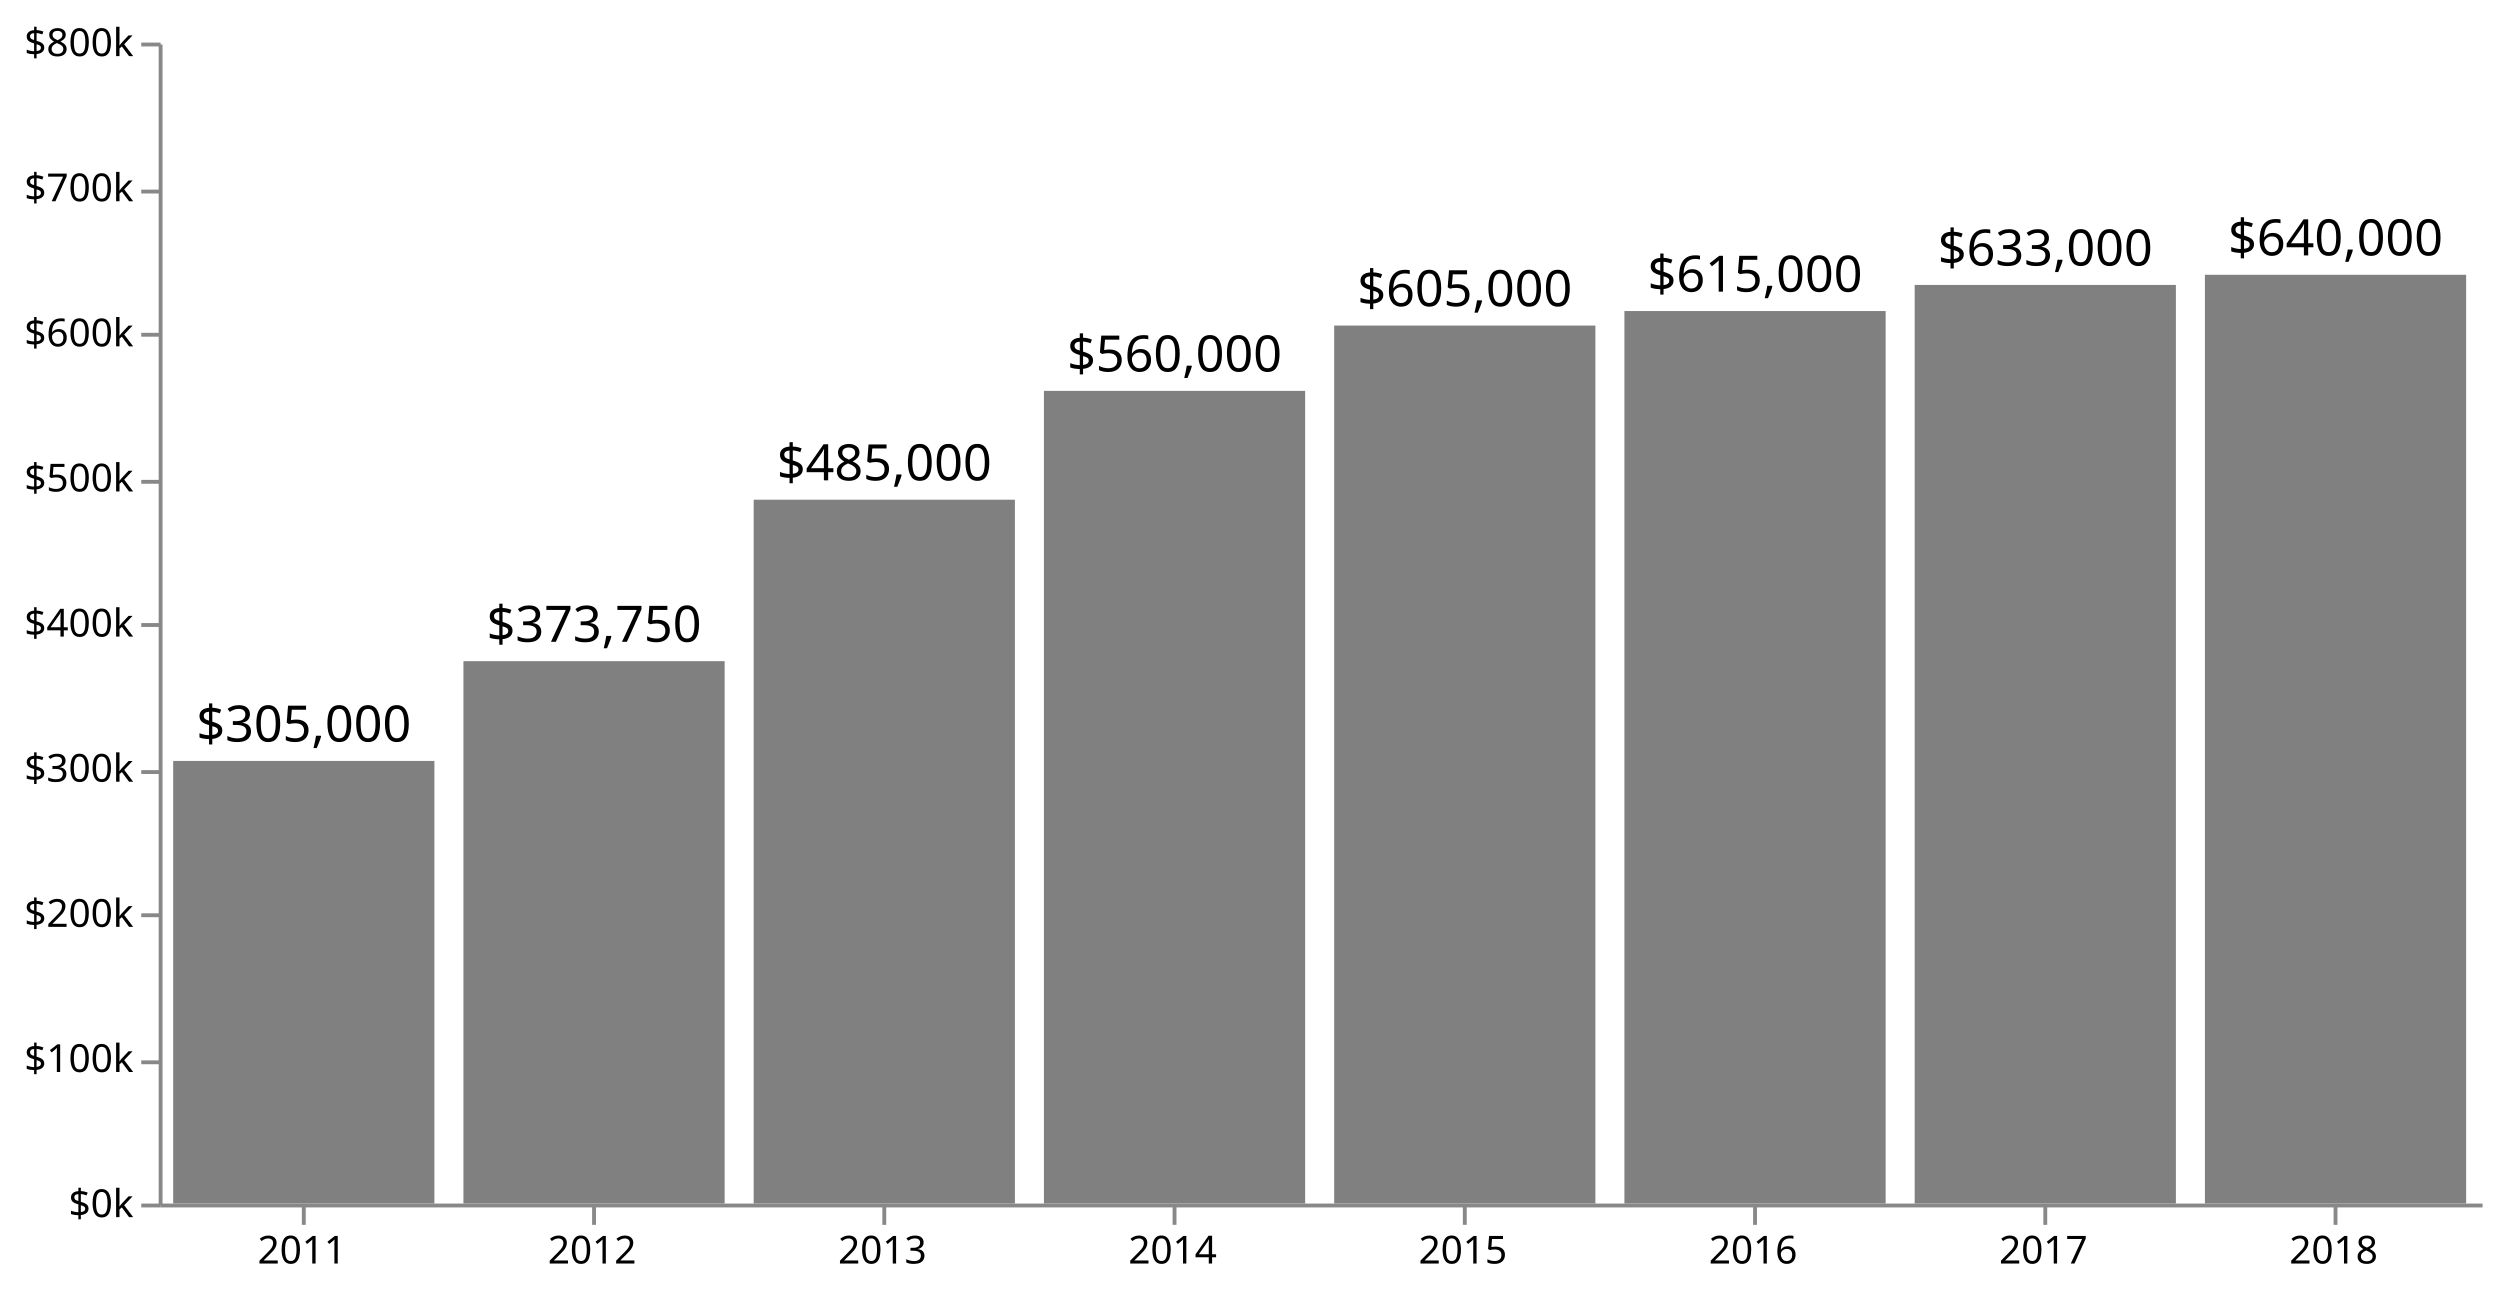
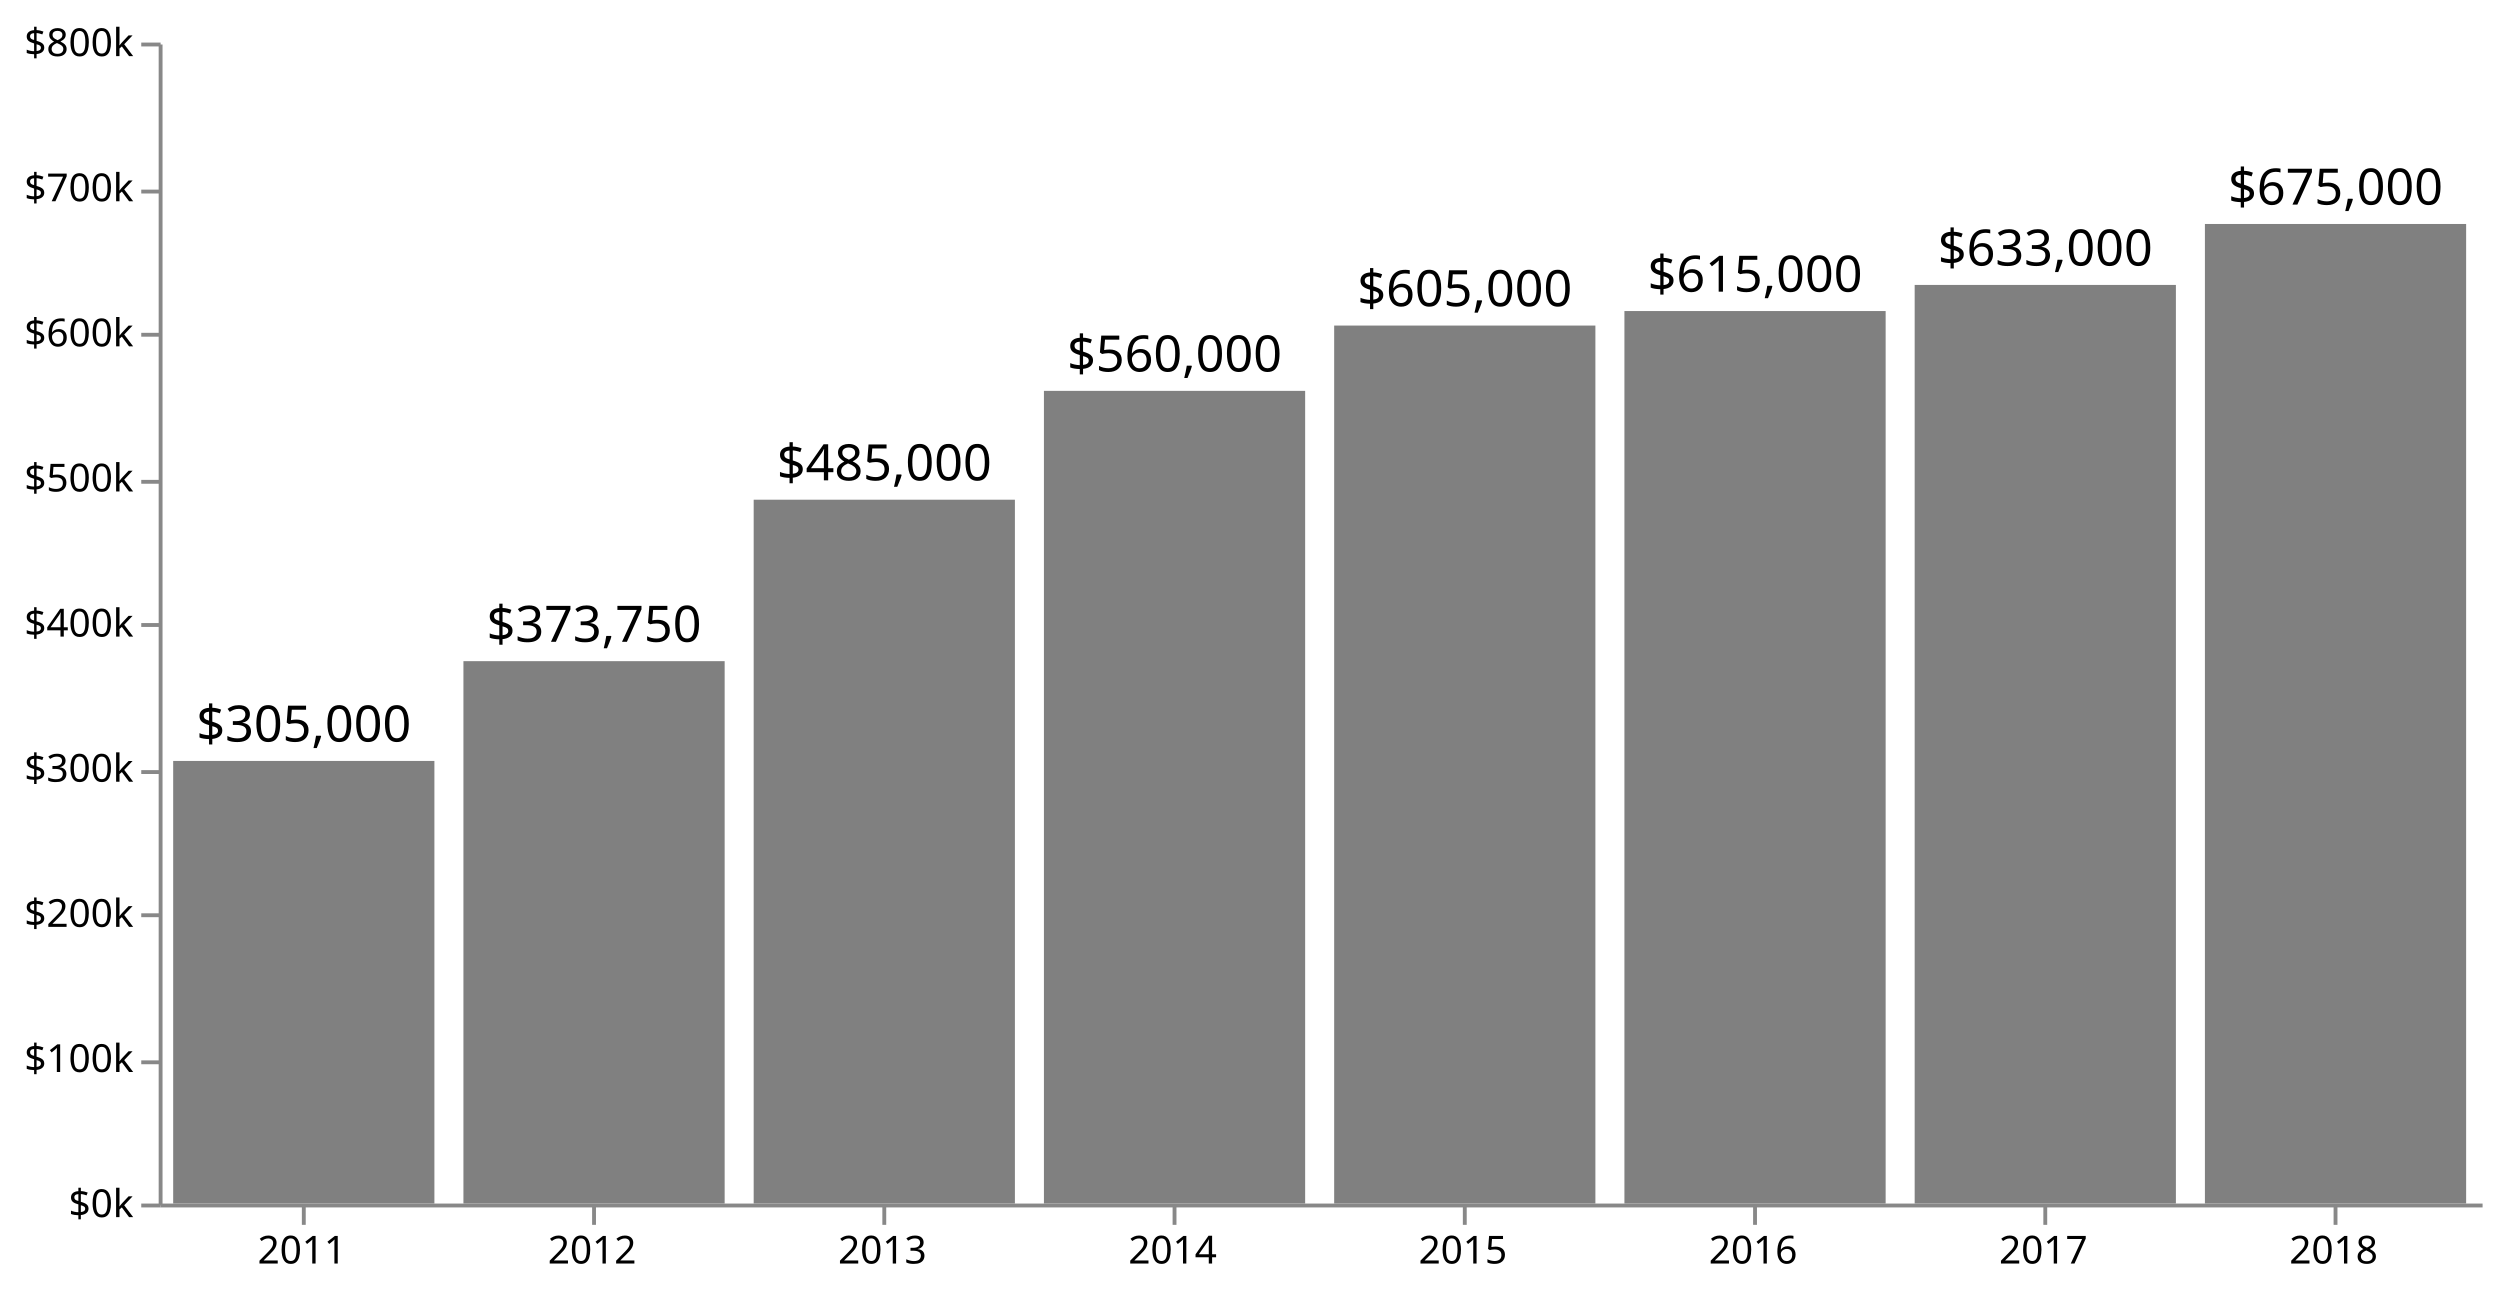
<svg xmlns="http://www.w3.org/2000/svg" class="marks" width="646" height="334" viewBox="0 0 646 334" version="1.1">
  <g transform="translate(41,11)">
    <g class="mark-group role-frame root">
      <g transform="translate(0,0)">
        <path class="background" d="M0.5,0.5h600v300h-600Z" style="fill: none; stroke: #ddd; stroke-opacity: 0;" />
        <g>
          <g class="mark-rect role-mark layer_0_marks">
-             <path d="M528.75,60h67.5v240h-67.5Z" style="fill: gray;" />
+             <path d="M528.75,46.875h67.5v253.125h-67.5Z" style="fill: gray;" />
            <path d="M453.75,62.625h67.5v237.375h-67.5Z" style="fill: gray;" />
            <path d="M378.75,69.375h67.5v230.625h-67.5Z" style="fill: gray;" />
            <path d="M303.75,73.125h67.5v226.875h-67.5Z" style="fill: gray;" />
            <path d="M228.75,90h67.5v210h-67.5Z" style="fill: gray;" />
            <path d="M153.75,118.125h67.5v181.875h-67.5Z" style="fill: gray;" />
            <path d="M78.75,159.844h67.5v140.156h-67.5Z" style="fill: gray;" />
            <path d="M3.75,185.625h67.5v114.375h-67.5Z" style="fill: gray;" />
          </g>
          <g class="mark-text role-mark layer_1_marks">
-             <text text-anchor="middle" transform="translate(562.5,55)" style="font: 13px sans-serif; fill: black;">$640,000</text>
+             <text text-anchor="middle" transform="translate(562.5,41.875)" style="font: 13px sans-serif; fill: black;">$675,000</text>
            <text text-anchor="middle" transform="translate(487.5,57.625)" style="font: 13px sans-serif; fill: black;">$633,000</text>
            <text text-anchor="middle" transform="translate(412.5,64.375)" style="font: 13px sans-serif; fill: black;">$615,000</text>
            <text text-anchor="middle" transform="translate(337.5,68.125)" style="font: 13px sans-serif; fill: black;">$605,000</text>
            <text text-anchor="middle" transform="translate(262.5,85)" style="font: 13px sans-serif; fill: black;">$560,000</text>
            <text text-anchor="middle" transform="translate(187.5,113.125)" style="font: 13px sans-serif; fill: black;">$485,000</text>
            <text text-anchor="middle" transform="translate(112.5,154.8438)" style="font: 13px sans-serif; fill: black;">$373,750</text>
            <text text-anchor="middle" transform="translate(37.5,180.625)" style="font: 13px sans-serif; fill: black;">$305,000</text>
          </g>
          <g class="mark-group role-axis">
            <g transform="translate(0.5,300.5)">
              <path class="background" d="M0,0h0v0h0Z" style="pointer-events: none; fill: none;" />
              <g>
                <g class="mark-rule role-axis-tick" style="pointer-events: none;">
                  <line transform="translate(37,0)" x2="0" y2="5" style="fill: none; stroke: #888; stroke-width: 1; opacity: 1;" />
                  <line transform="translate(112,0)" x2="0" y2="5" style="fill: none; stroke: #888; stroke-width: 1; opacity: 1;" />
                  <line transform="translate(187,0)" x2="0" y2="5" style="fill: none; stroke: #888; stroke-width: 1; opacity: 1;" />
                  <line transform="translate(262,0)" x2="0" y2="5" style="fill: none; stroke: #888; stroke-width: 1; opacity: 1;" />
                  <line transform="translate(337,0)" x2="0" y2="5" style="fill: none; stroke: #888; stroke-width: 1; opacity: 1;" />
                  <line transform="translate(412,0)" x2="0" y2="5" style="fill: none; stroke: #888; stroke-width: 1; opacity: 1;" />
                  <line transform="translate(487,0)" x2="0" y2="5" style="fill: none; stroke: #888; stroke-width: 1; opacity: 1;" />
                  <line transform="translate(562,0)" x2="0" y2="5" style="fill: none; stroke: #888; stroke-width: 1; opacity: 1;" />
                </g>
                <g class="mark-text role-axis-label" style="pointer-events: none;">
                  <text text-anchor="middle" transform="translate(36.5,15)" style="font: 10px sans-serif; fill: #000; opacity: 1;">2011</text>
                  <text text-anchor="middle" transform="translate(111.5,15)" style="font: 10px sans-serif; fill: #000; opacity: 1;">2012</text>
                  <text text-anchor="middle" transform="translate(186.5,15)" style="font: 10px sans-serif; fill: #000; opacity: 1;">2013</text>
                  <text text-anchor="middle" transform="translate(261.5,15)" style="font: 10px sans-serif; fill: #000; opacity: 1;">2014</text>
                  <text text-anchor="middle" transform="translate(336.5,15)" style="font: 10px sans-serif; fill: #000; opacity: 1;">2015</text>
                  <text text-anchor="middle" transform="translate(411.5,15)" style="font: 10px sans-serif; fill: #000; opacity: 1;">2016</text>
                  <text text-anchor="middle" transform="translate(486.5,15)" style="font: 10px sans-serif; fill: #000; opacity: 1;">2017</text>
                  <text text-anchor="middle" transform="translate(561.5,15)" style="font: 10px sans-serif; fill: #000; opacity: 1;">2018</text>
                </g>
                <g class="mark-rule role-axis-domain" style="pointer-events: none;">
                  <line transform="translate(0,0)" x2="600" y2="0" style="fill: none; stroke: #888; stroke-width: 1; opacity: 1;" />
                </g>
              </g>
            </g>
          </g>
          <g class="mark-group role-axis">
            <g transform="translate(0.5,0.5)">
              <path class="background" d="M0,0h0v0h0Z" style="pointer-events: none; fill: none;" />
              <g>
                <g class="mark-rule role-axis-tick" style="pointer-events: none;">
                  <line transform="translate(0,300)" x2="-5" y2="0" style="fill: none; stroke: #888; stroke-width: 1; opacity: 1;" />
                  <line transform="translate(0,263)" x2="-5" y2="0" style="fill: none; stroke: #888; stroke-width: 1; opacity: 1;" />
                  <line transform="translate(0,225)" x2="-5" y2="0" style="fill: none; stroke: #888; stroke-width: 1; opacity: 1;" />
                  <line transform="translate(0,188)" x2="-5" y2="0" style="fill: none; stroke: #888; stroke-width: 1; opacity: 1;" />
                  <line transform="translate(0,150)" x2="-5" y2="0" style="fill: none; stroke: #888; stroke-width: 1; opacity: 1;" />
                  <line transform="translate(0,113)" x2="-5" y2="0" style="fill: none; stroke: #888; stroke-width: 1; opacity: 1;" />
                  <line transform="translate(0,75)" x2="-5" y2="0" style="fill: none; stroke: #888; stroke-width: 1; opacity: 1;" />
                  <line transform="translate(0,38)" x2="-5" y2="0" style="fill: none; stroke: #888; stroke-width: 1; opacity: 1;" />
                  <line transform="translate(0,0)" x2="-5" y2="0" style="fill: none; stroke: #888; stroke-width: 1; opacity: 1;" />
                </g>
                <g class="mark-text role-axis-label" style="pointer-events: none;">
                  <text text-anchor="end" transform="translate(-7,303)" style="font: 10px sans-serif; fill: #000; opacity: 1;">$0k</text>
                  <text text-anchor="end" transform="translate(-7,265.5)" style="font: 10px sans-serif; fill: #000; opacity: 1;">$100k</text>
                  <text text-anchor="end" transform="translate(-7,228)" style="font: 10px sans-serif; fill: #000; opacity: 1;">$200k</text>
                  <text text-anchor="end" transform="translate(-7,190.5)" style="font: 10px sans-serif; fill: #000; opacity: 1;">$300k</text>
                  <text text-anchor="end" transform="translate(-7,153)" style="font: 10px sans-serif; fill: #000; opacity: 1;">$400k</text>
                  <text text-anchor="end" transform="translate(-7,115.5)" style="font: 10px sans-serif; fill: #000; opacity: 1;">$500k</text>
                  <text text-anchor="end" transform="translate(-7,78)" style="font: 10px sans-serif; fill: #000; opacity: 1;">$600k</text>
                  <text text-anchor="end" transform="translate(-7,40.5)" style="font: 10px sans-serif; fill: #000; opacity: 1;">$700k</text>
                  <text text-anchor="end" transform="translate(-7,3)" style="font: 10px sans-serif; fill: #000; opacity: 1;">$800k</text>
                </g>
                <g class="mark-rule role-axis-domain" style="pointer-events: none;">
                  <line transform="translate(0,300)" x2="0" y2="-300" style="fill: none; stroke: #888; stroke-width: 1; opacity: 1;" />
                </g>
              </g>
            </g>
          </g>
        </g>
      </g>
    </g>
  </g>
</svg>
